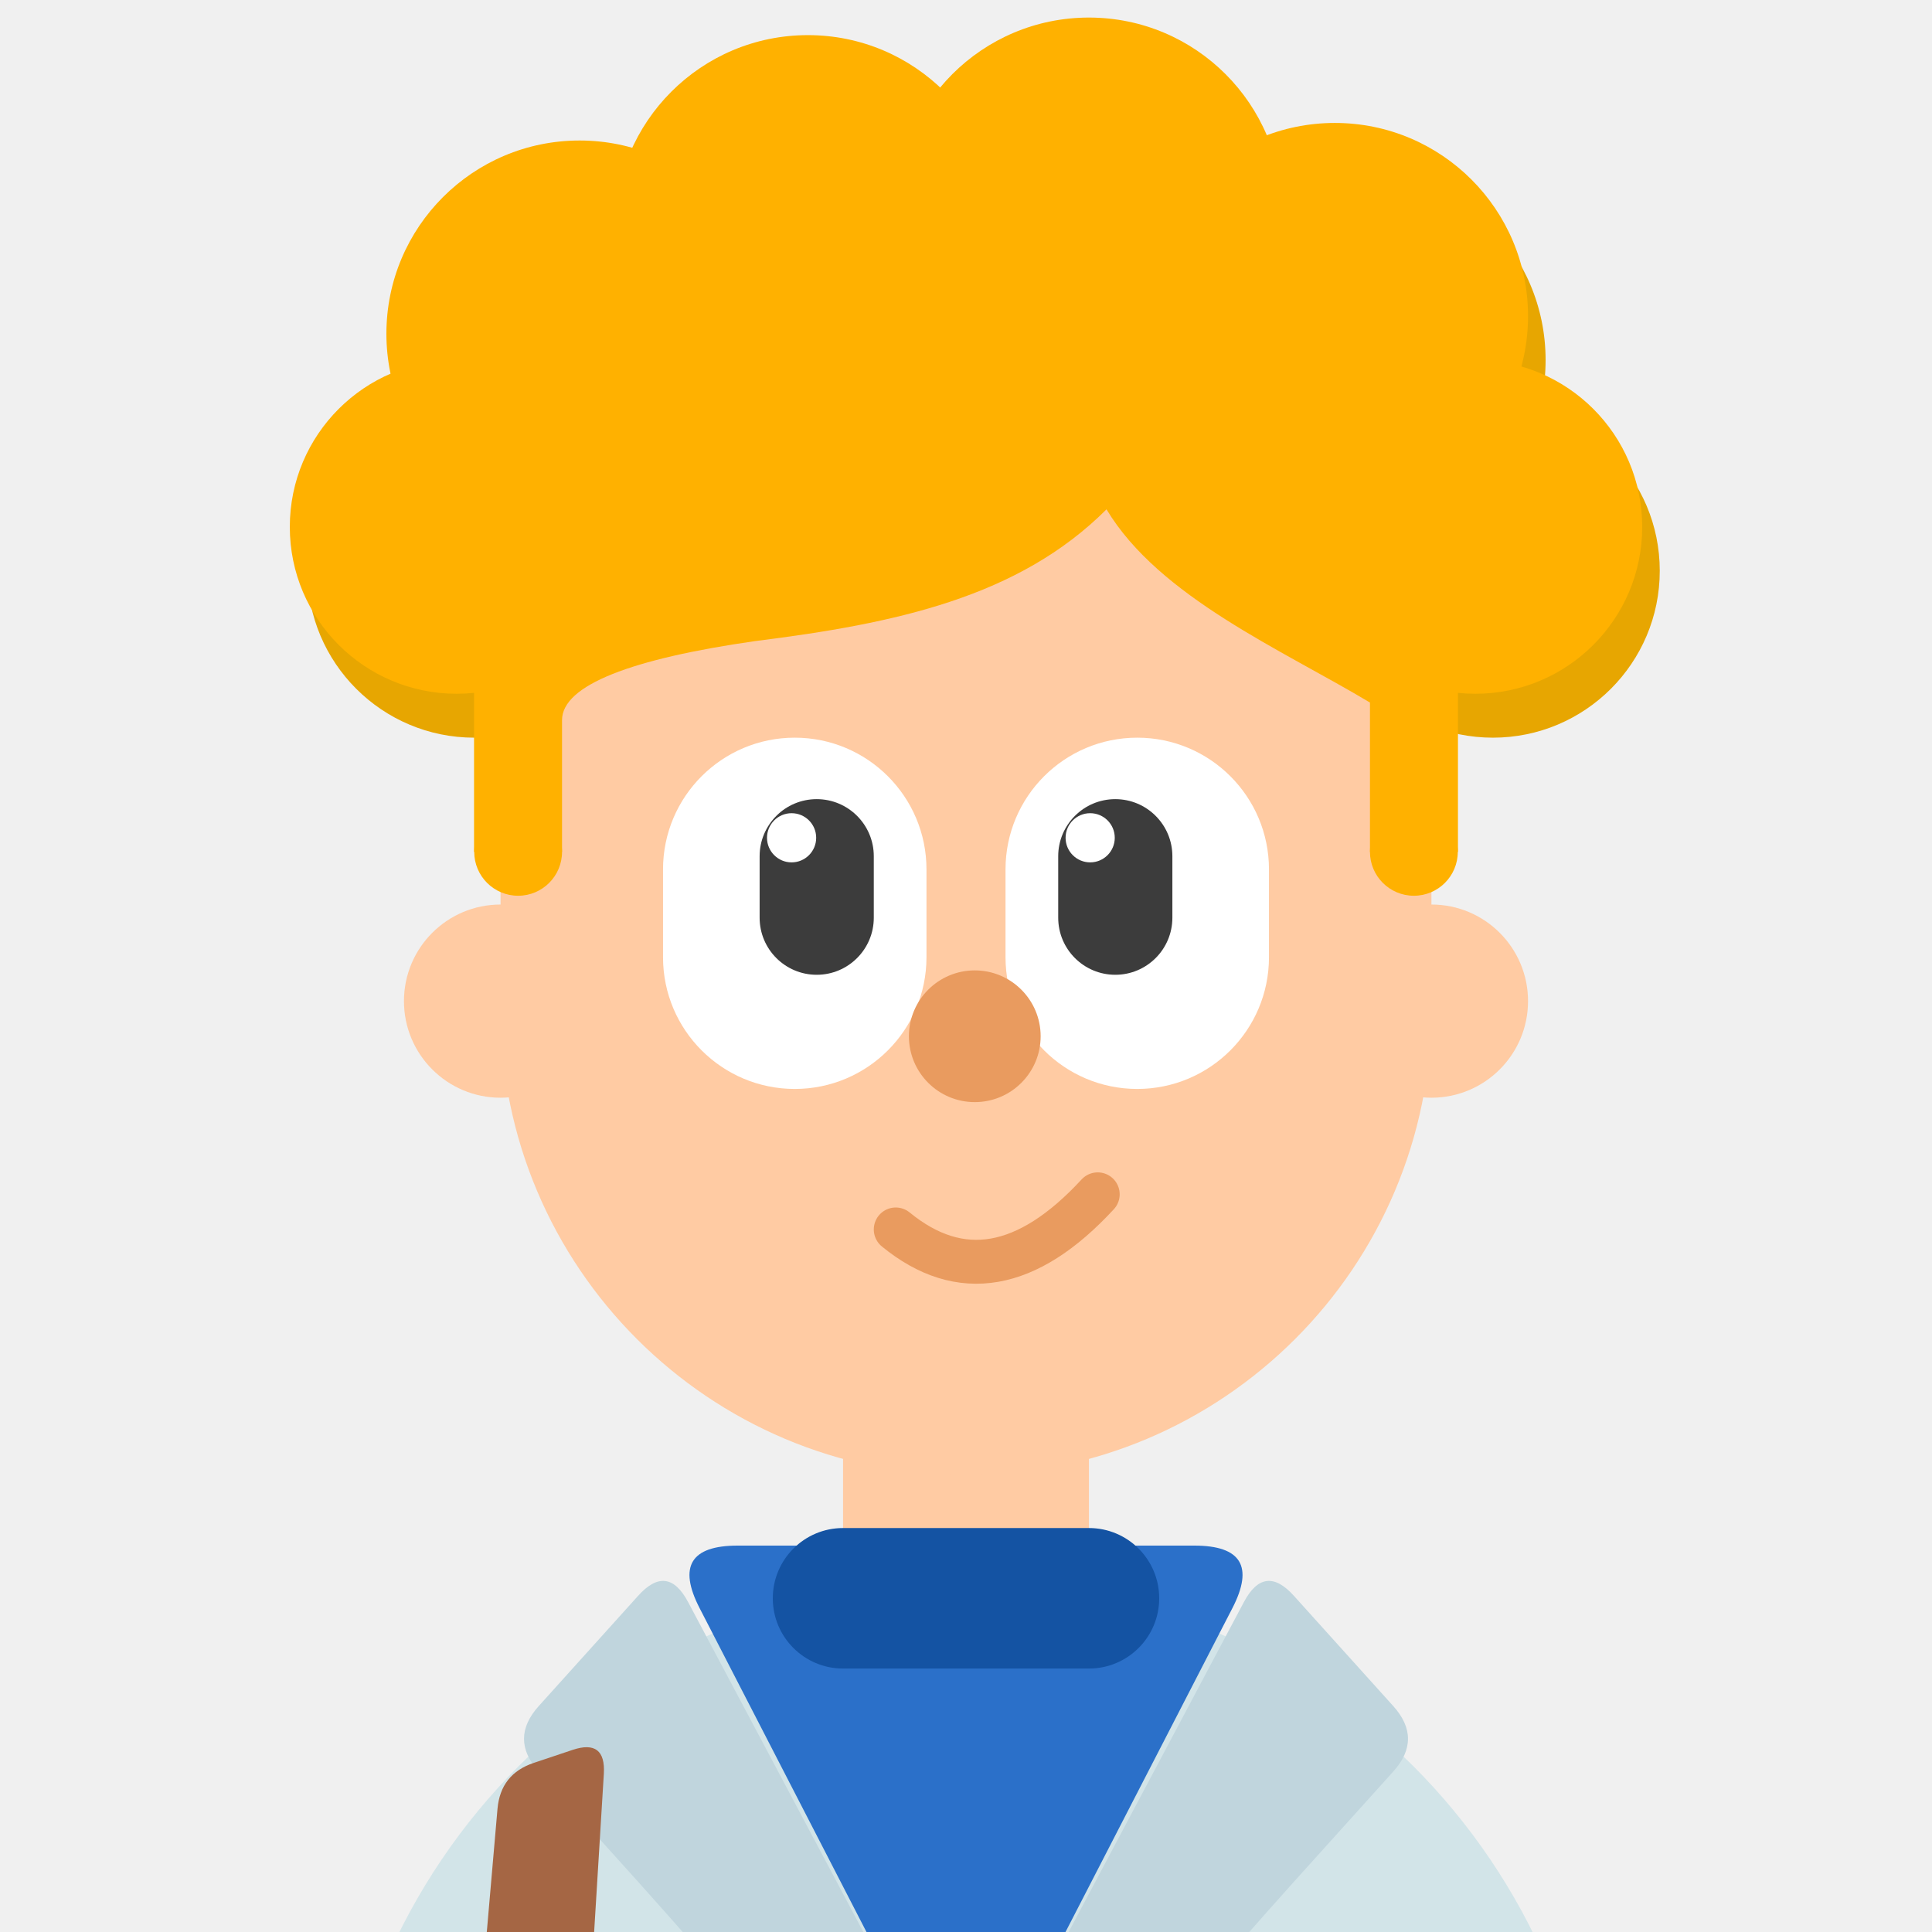
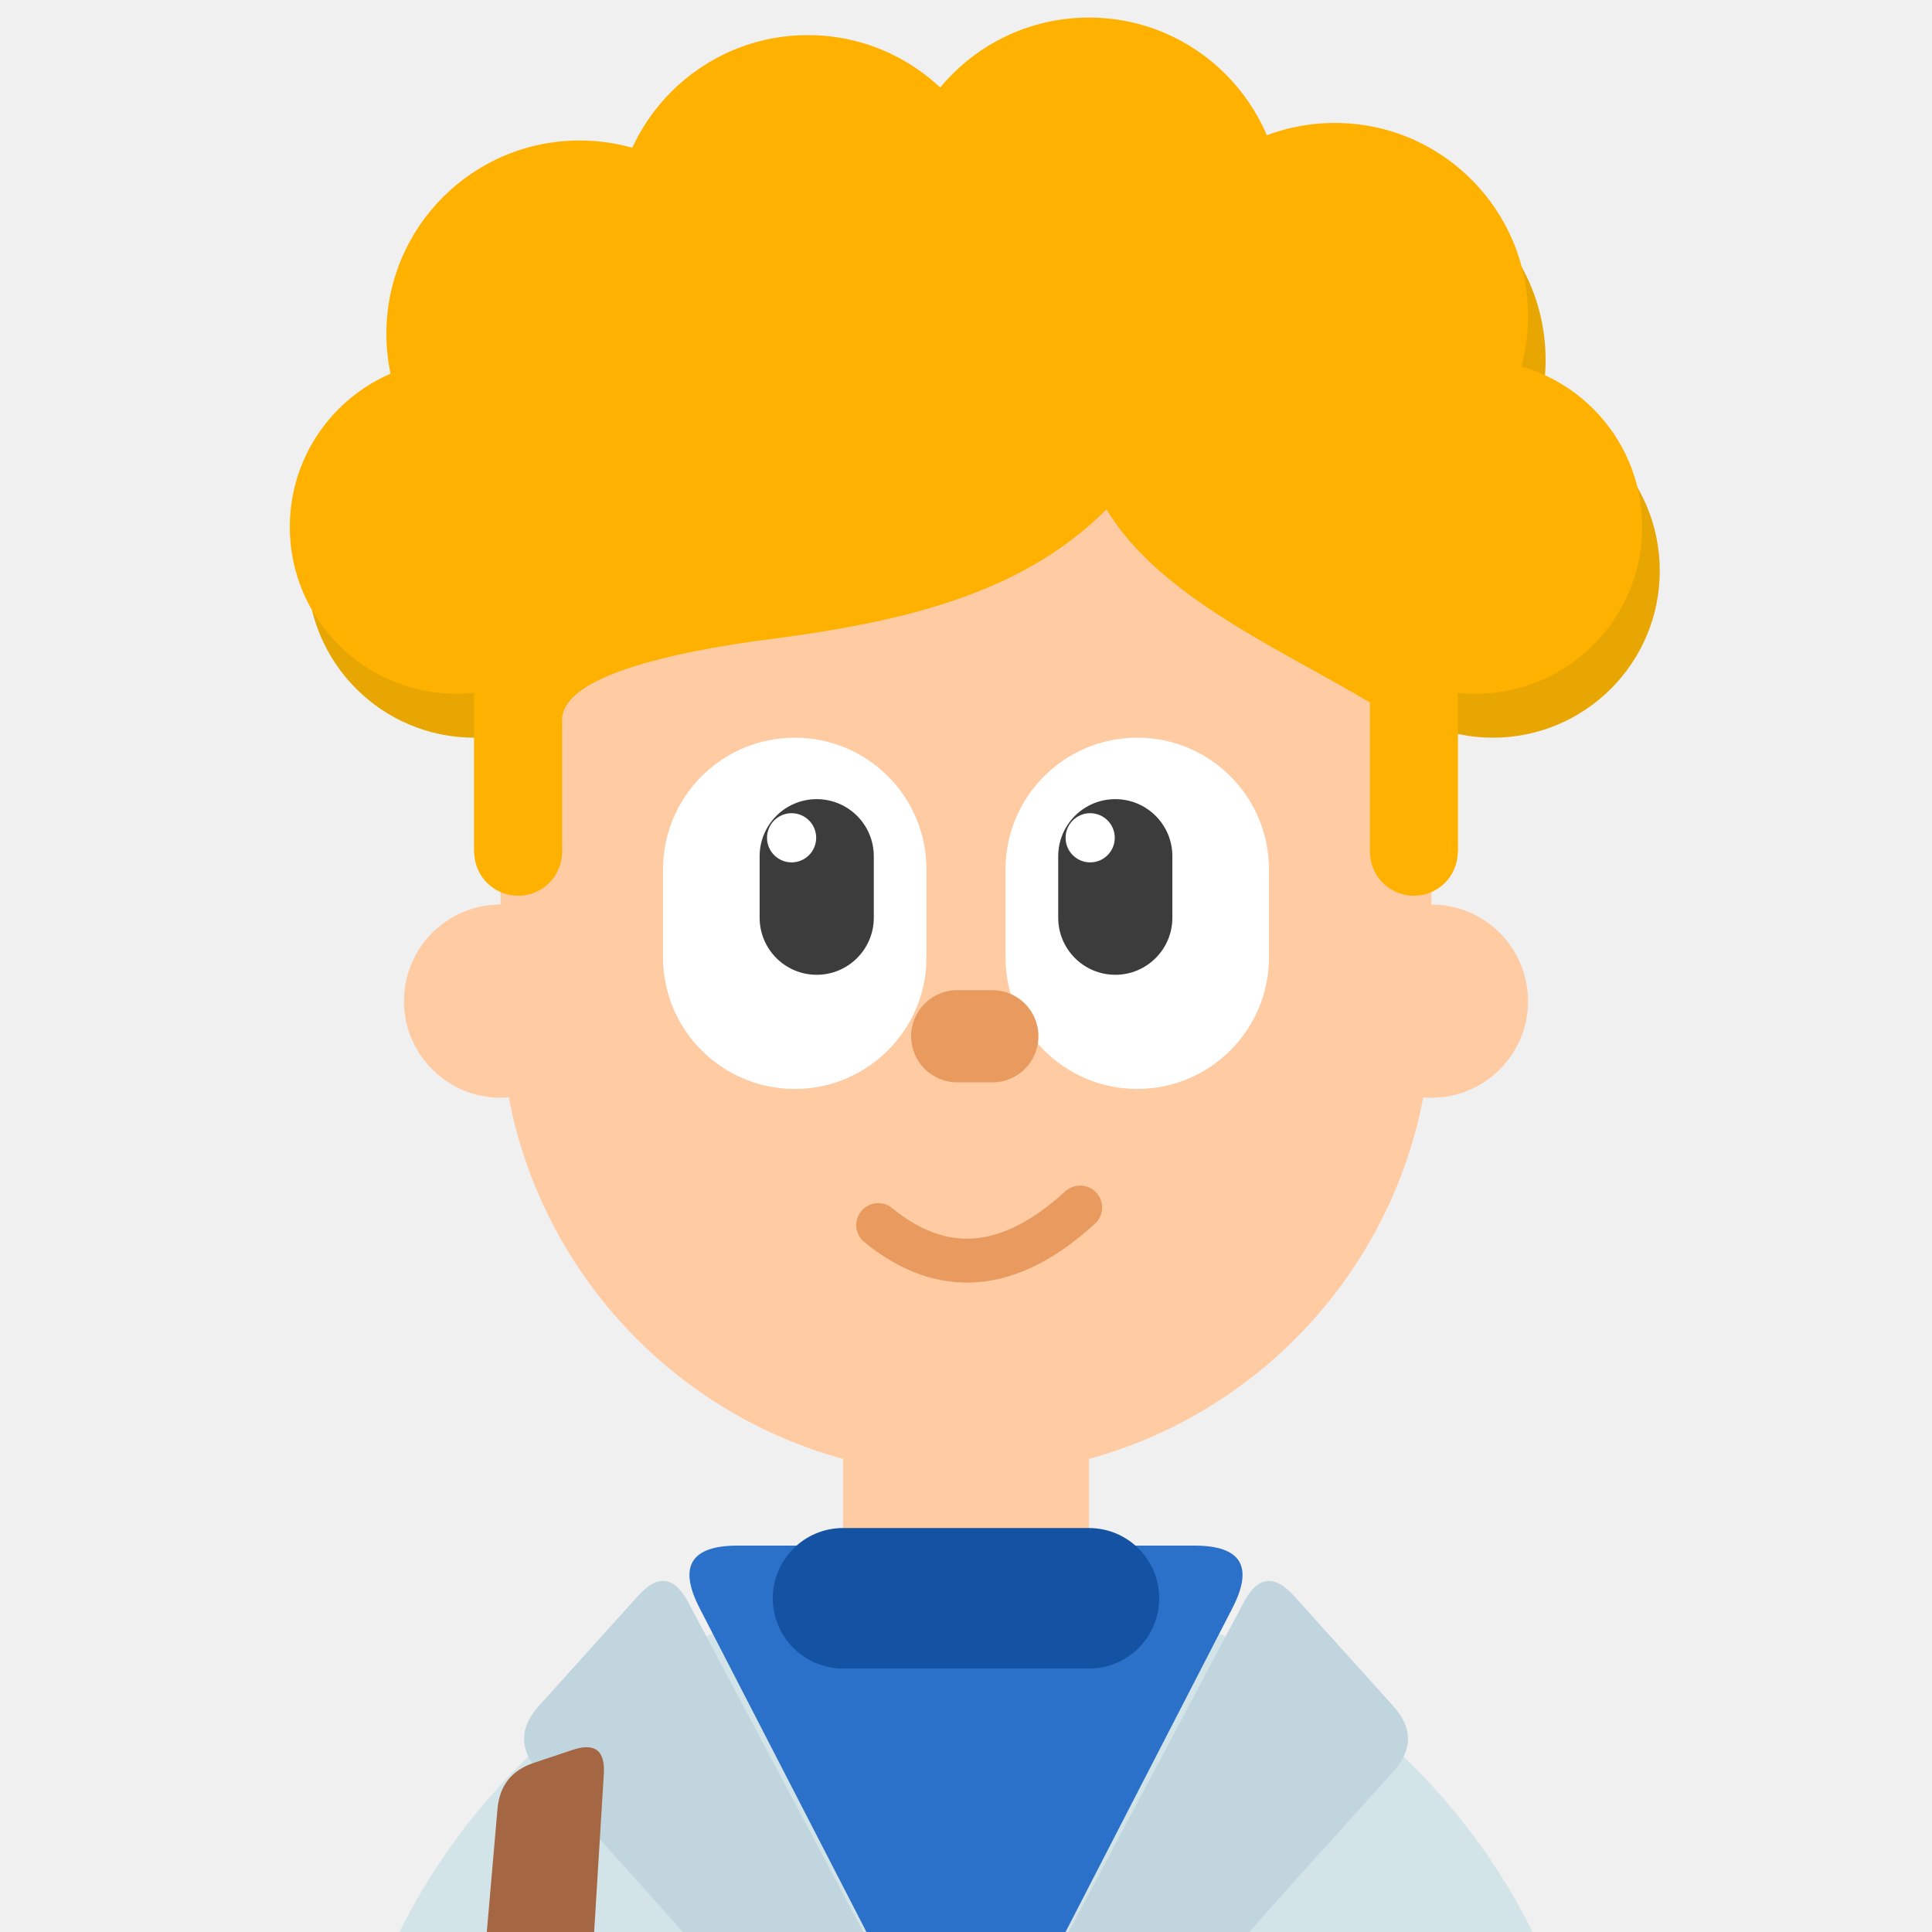
<svg xmlns="http://www.w3.org/2000/svg" width="220" height="220" viewBox="-110 -112 220 220">
  <path d="M-75 -47a19 19 0 1 0 38 0a19 19 0 1 0 -38 0Z" fill="#E7A601" />
  <path d="M-64 -69a22 22 0 1 0 44 0a22 22 0 1 0 -44 0Z" fill="#E7A601" />
  <path d="M-38 -81a22 22 0 1 0 44 0a22 22 0 1 0 -44 0Z" fill="#E7A601" />
  <path d="M-6 -83a22 22 0 1 0 44 0a22 22 0 1 0 -44 0Z" fill="#E7A601" />
  <path d="M22 -71a22 22 0 1 0 44 0a22 22 0 1 0 -44 0Z" fill="#E7A601" />
  <path d="M41 -47a19 19 0 1 0 38 0a19 19 0 1 0 -38 0Z" fill="#E7A601" />
  <path d="M-32 -63a34 34 0 1 0 68 0a34 34 0 1 0 -68 0Z" fill="#E7A601" />
  <path d="M-77 -52a19 19 0 1 0 38 0a19 19 0 1 0 -38 0Z" fill="#FFB100" />
  <path d="M-66 -74a22 22 0 1 0 44 0a22 22 0 1 0 -44 0Z" fill="#FFB100" />
  <path d="M-40 -86a22 22 0 1 0 44 0a22 22 0 1 0 -44 0Z" fill="#FFB100" />
  <path d="M-8 -88a22 22 0 1 0 44 0a22 22 0 1 0 -44 0Z" fill="#FFB100" />
  <path d="M20 -76a22 22 0 1 0 44 0a22 22 0 1 0 -44 0Z" fill="#FFB100" />
  <path d="M39 -52a19 19 0 1 0 38 0a19 19 0 1 0 -38 0Z" fill="#FFB100" />
  <path d="M-34 -68a34 34 0 1 0 68 0a34 34 0 1 0 -68 0Z" fill="#FFB100" />
  <path d="M-56 -15V-50C-60 -70 -34 -84 0 -84C34 -84 60 -70 56 -50V-15Z" fill="#FFB100" />
  <path d="M-105 252a25 25 0 1 0 50 0a25 25 0 1 0 -50 0Z" fill="#FFCBA3" />
  <path d="M-46 118L-70.65 215.17" fill="none" stroke="#D2E4E8" stroke-width="38" stroke-linecap="round" stroke-linejoin="round" />
  <path d="M55 252a25 25 0 1 0 50 0a25 25 0 1 0 -50 0Z" fill="#FFCBA3" />
  <path d="M46 118L70.65 215.17" fill="none" stroke="#D2E4E8" stroke-width="38" stroke-linecap="round" stroke-linejoin="round" />
  <path d="M-8 40H8A6 6 0 0 1 14 46V74A6 6 0 0 1 8 80H-8A6 6 0 0 1 -14 74V46A6 6 0 0 1 -8 40Z" fill="#FFCBA3" />
  <path d="M-8 40H8A6 6 0 0 1 14 46V48A6 6 0 0 1 8 54H-8A6 6 0 0 1 -14 48V46A6 6 0 0 1 -8 40Z" fill="#E99B5F" />
  <path d="M-72 140A72 72 0 0 1 72 140V220A30 30 0 0 1 42 250H-42A30 30 0 0 1 -72 220Z" fill="#D2E4E8" />
  <path d="M-30.34 71.11Q-34 64 -26 64L26 64Q34 64 30.34 71.11L3.66 122.89Q0 130 -3.66 122.89Z" fill="#2B70C9" />
  <path d="M-14 62H14A8 8 0 0 1 22 70V70A8 8 0 0 1 14 78H-14A8 8 0 0 1 -22 70V70A8 8 0 0 1 -14 62Z" fill="#1453A3" />
  <path d="M-48.66 89.72Q-52 86 -48.66 82.28L-37.34 69.72Q-34 66 -31.65 70.42L-2.35 125.58Q0 130 -5 130L-8 130Q-13 130 -16.29 126.24L-30.71 109.76Q-34 106 -37.34 102.28Z" fill="#C0D5DD" />
  <path d="M37.34 102.28Q34 106 30.71 109.76L16.29 126.24Q13 130 8 130L5 130Q0 130 2.35 125.58L31.65 70.42Q34 66 37.34 69.72L48.66 82.28Q52 86 48.66 89.72Z" fill="#C0D5DD" />
  <path d="M26 122H48A6 6 0 0 1 54 128V144A6 6 0 0 1 48 150H26A6 6 0 0 1 20 144V128A6 6 0 0 1 26 122Z" fill="#C0D5DD" />
  <path d="M30 108H30A3 3 0 0 1 33 111V123A3 3 0 0 1 30 126H30A3 3 0 0 1 27 123V111A3 3 0 0 1 30 108Z" fill="#FF4B4B" />
  <path d="M41 111H41A3 3 0 0 1 44 114V123A3 3 0 0 1 41 126H41A3 3 0 0 1 38 123V114A3 3 0 0 1 41 111Z" fill="#2B70C9" />
  <path d="M-53.35 93.98Q-53 90 -49.21 88.74L-44.79 87.26Q-41 86 -41.24 89.99L-46.76 180.01Q-47 184 -50.96 183.43L-57.04 182.57Q-61 182 -60.65 178.02Z" fill="#A56644" />
  <path d="M-83 172H-45A11 11 0 0 1 -34 183V215A11 11 0 0 1 -45 226H-83A11 11 0 0 1 -94 215V183A11 11 0 0 1 -83 172Z" fill="#A56644" />
  <path d="M-83 172H-45A11 11 0 0 1 -34 183V186A11 11 0 0 1 -45 197H-83A11 11 0 0 1 -94 186V183A11 11 0 0 1 -83 172Z" fill="#8E5236" />
  <path d="M-66.5 190H-61.5A3.5 3.5 0 0 1 -58 193.5V195.5A3.5 3.5 0 0 1 -61.5 199H-66.5A3.5 3.5 0 0 1 -70 195.5V193.5A3.5 3.5 0 0 1 -66.5 190Z" fill="#FFC800" />
  <path d="M-74.5 212a10.5 10.5 0 1 0 21 0a10.5 10.5 0 1 0 -21 0Z" fill="#FFC800" />
  <path d="M-67.82 205.38Q-68.2 204.73 -67.5 204.44L-66.87 204.18Q-66.17 203.89 -65.42 203.79L-64.75 203.7Q-64 203.6 -63.25 203.7L-62.58 203.79Q-61.83 203.89 -61.13 204.18L-60.5 204.44Q-59.8 204.73 -60.18 205.38L-62.41 209.25Q-62.74 209.82 -63.37 209.65L-63.37 209.65Q-64 209.48 -64.63 209.65L-64.63 209.65Q-65.26 209.82 -65.59 209.25Z" fill="#3C3C3C" />
  <path d="M-56.36 212Q-55.6 212 -55.7 212.75L-55.79 213.42Q-55.89 214.17 -56.18 214.87L-56.44 215.5Q-56.73 216.2 -57.19 216.8L-57.6 217.34Q-58.06 217.94 -58.66 218.4L-59.2 218.81Q-59.8 219.27 -60.18 218.62L-62.41 214.75Q-62.74 214.18 -62.28 213.72L-62.28 213.72Q-61.82 213.26 -61.65 212.63L-61.65 212.63Q-61.48 212 -60.83 212Z" fill="#3C3C3C" />
  <path d="M-67.82 218.62Q-68.2 219.27 -68.8 218.81L-69.34 218.4Q-69.94 217.94 -70.4 217.34L-70.81 216.8Q-71.27 216.2 -71.56 215.5L-71.82 214.87Q-72.11 214.17 -72.21 213.42L-72.3 212.75Q-72.4 212 -71.64 212L-67.17 212Q-66.52 212 -66.35 212.63L-66.35 212.63Q-66.18 213.26 -65.72 213.72L-65.72 213.72Q-65.26 214.18 -65.59 214.75Z" fill="#3C3C3C" />
  <path d="M-65.43 212a1.43 1.43 0 1 0 2.86 0a1.43 1.43 0 1 0 -2.86 0Z" fill="#3C3C3C" />
  <path d="M-64 2a11 11 0 1 0 22 0a11 11 0 1 0 -22 0Z" fill="#FFCBA3" />
  <path d="M42 2a11 11 0 1 0 22 0a11 11 0 1 0 -22 0Z" fill="#FFCBA3" />
  <path d="M0 -66H0A53 53 0 0 1 53 -13V3A53 53 0 0 1 0 56H0A53 53 0 0 1 -53 3V-13A53 53 0 0 1 0 -66Z" fill="#FFCBA3" />
  <path d="M-19.5 -28H-19.5A15 15 0 0 1 -4.5 -13V-3A15 15 0 0 1 -19.5 12H-19.5A15 15 0 0 1 -34.5 -3V-13A15 15 0 0 1 -19.5 -28Z" fill="#FFFFFF" />
  <path d="M-17 -21H-17A6.5 6.5 0 0 1 -10.5 -14.5V-7.5A6.5 6.5 0 0 1 -17 -1H-17A6.5 6.5 0 0 1 -23.5 -7.5V-14.5A6.5 6.5 0 0 1 -17 -21Z" fill="#3C3C3C" />
  <path d="M-22.66 -16.6a2.8 2.8 0 1 0 5.6 0a2.8 2.8 0 1 0 -5.6 0Z" fill="#FFFFFF" />
  <path d="M19.5 -28H19.5A15 15 0 0 1 34.5 -13V-3A15 15 0 0 1 19.5 12H19.5A15 15 0 0 1 4.5 -3V-13A15 15 0 0 1 19.5 -28Z" fill="#FFFFFF" />
  <path d="M17 -21H17A6.5 6.5 0 0 1 23.5 -14.5V-7.5A6.5 6.5 0 0 1 17 -1H17A6.5 6.5 0 0 1 10.5 -7.5V-14.5A6.5 6.5 0 0 1 17 -21Z" fill="#3C3C3C" />
  <path d="M11.34 -16.6a2.8 2.8 0 1 0 5.6 0a2.8 2.8 0 1 0 -5.6 0Z" fill="#FFFFFF" />
-   <path d="M-6.5 6a7.5 7.5 0 1 0 15 0a7.5 7.5 0 1 0 -15 0Z" fill="#E99B5F" />
-   <path d="M-8 28Q3 37 15 24" fill="none" stroke="#E99B5F" stroke-width="5" stroke-linecap="round" stroke-linejoin="round" />
+   <path d="M-1 0.75H3A5.25 5.25 0 0 1 8.25 6V6A5.25 5.25 0 0 1 3 11.25H-1A5.25 5.25 0 0 1 -6.25 6V6A5.25 5.25 0 0 1 -1 0.75Z" fill="#E99B5F" />
+   <path d="M-10 27.5Q1 36.5 13 25.5" fill="none" stroke="#E99B5F" stroke-width="5" stroke-linecap="round" stroke-linejoin="round" />
  <path d="M-56 -15V-50C-60 -70 -34 -84 0 -84C34 -84 60 -70 56 -50V-15ZM-46 -15V-30C-46 -34 -38 -37 -24 -39C-8 -41 6 -44 16 -54C22 -44 36 -38 46 -32V-15Z" fill="#FFB100" fill-rule="evenodd" />
  <path d="M-56 -15a5 5 0 1 0 10 0a5 5 0 1 0 -10 0Z" fill="#FFB100" />
  <path d="M46 -15a5 5 0 1 0 10 0a5 5 0 1 0 -10 0Z" fill="#FFB100" />
</svg>
